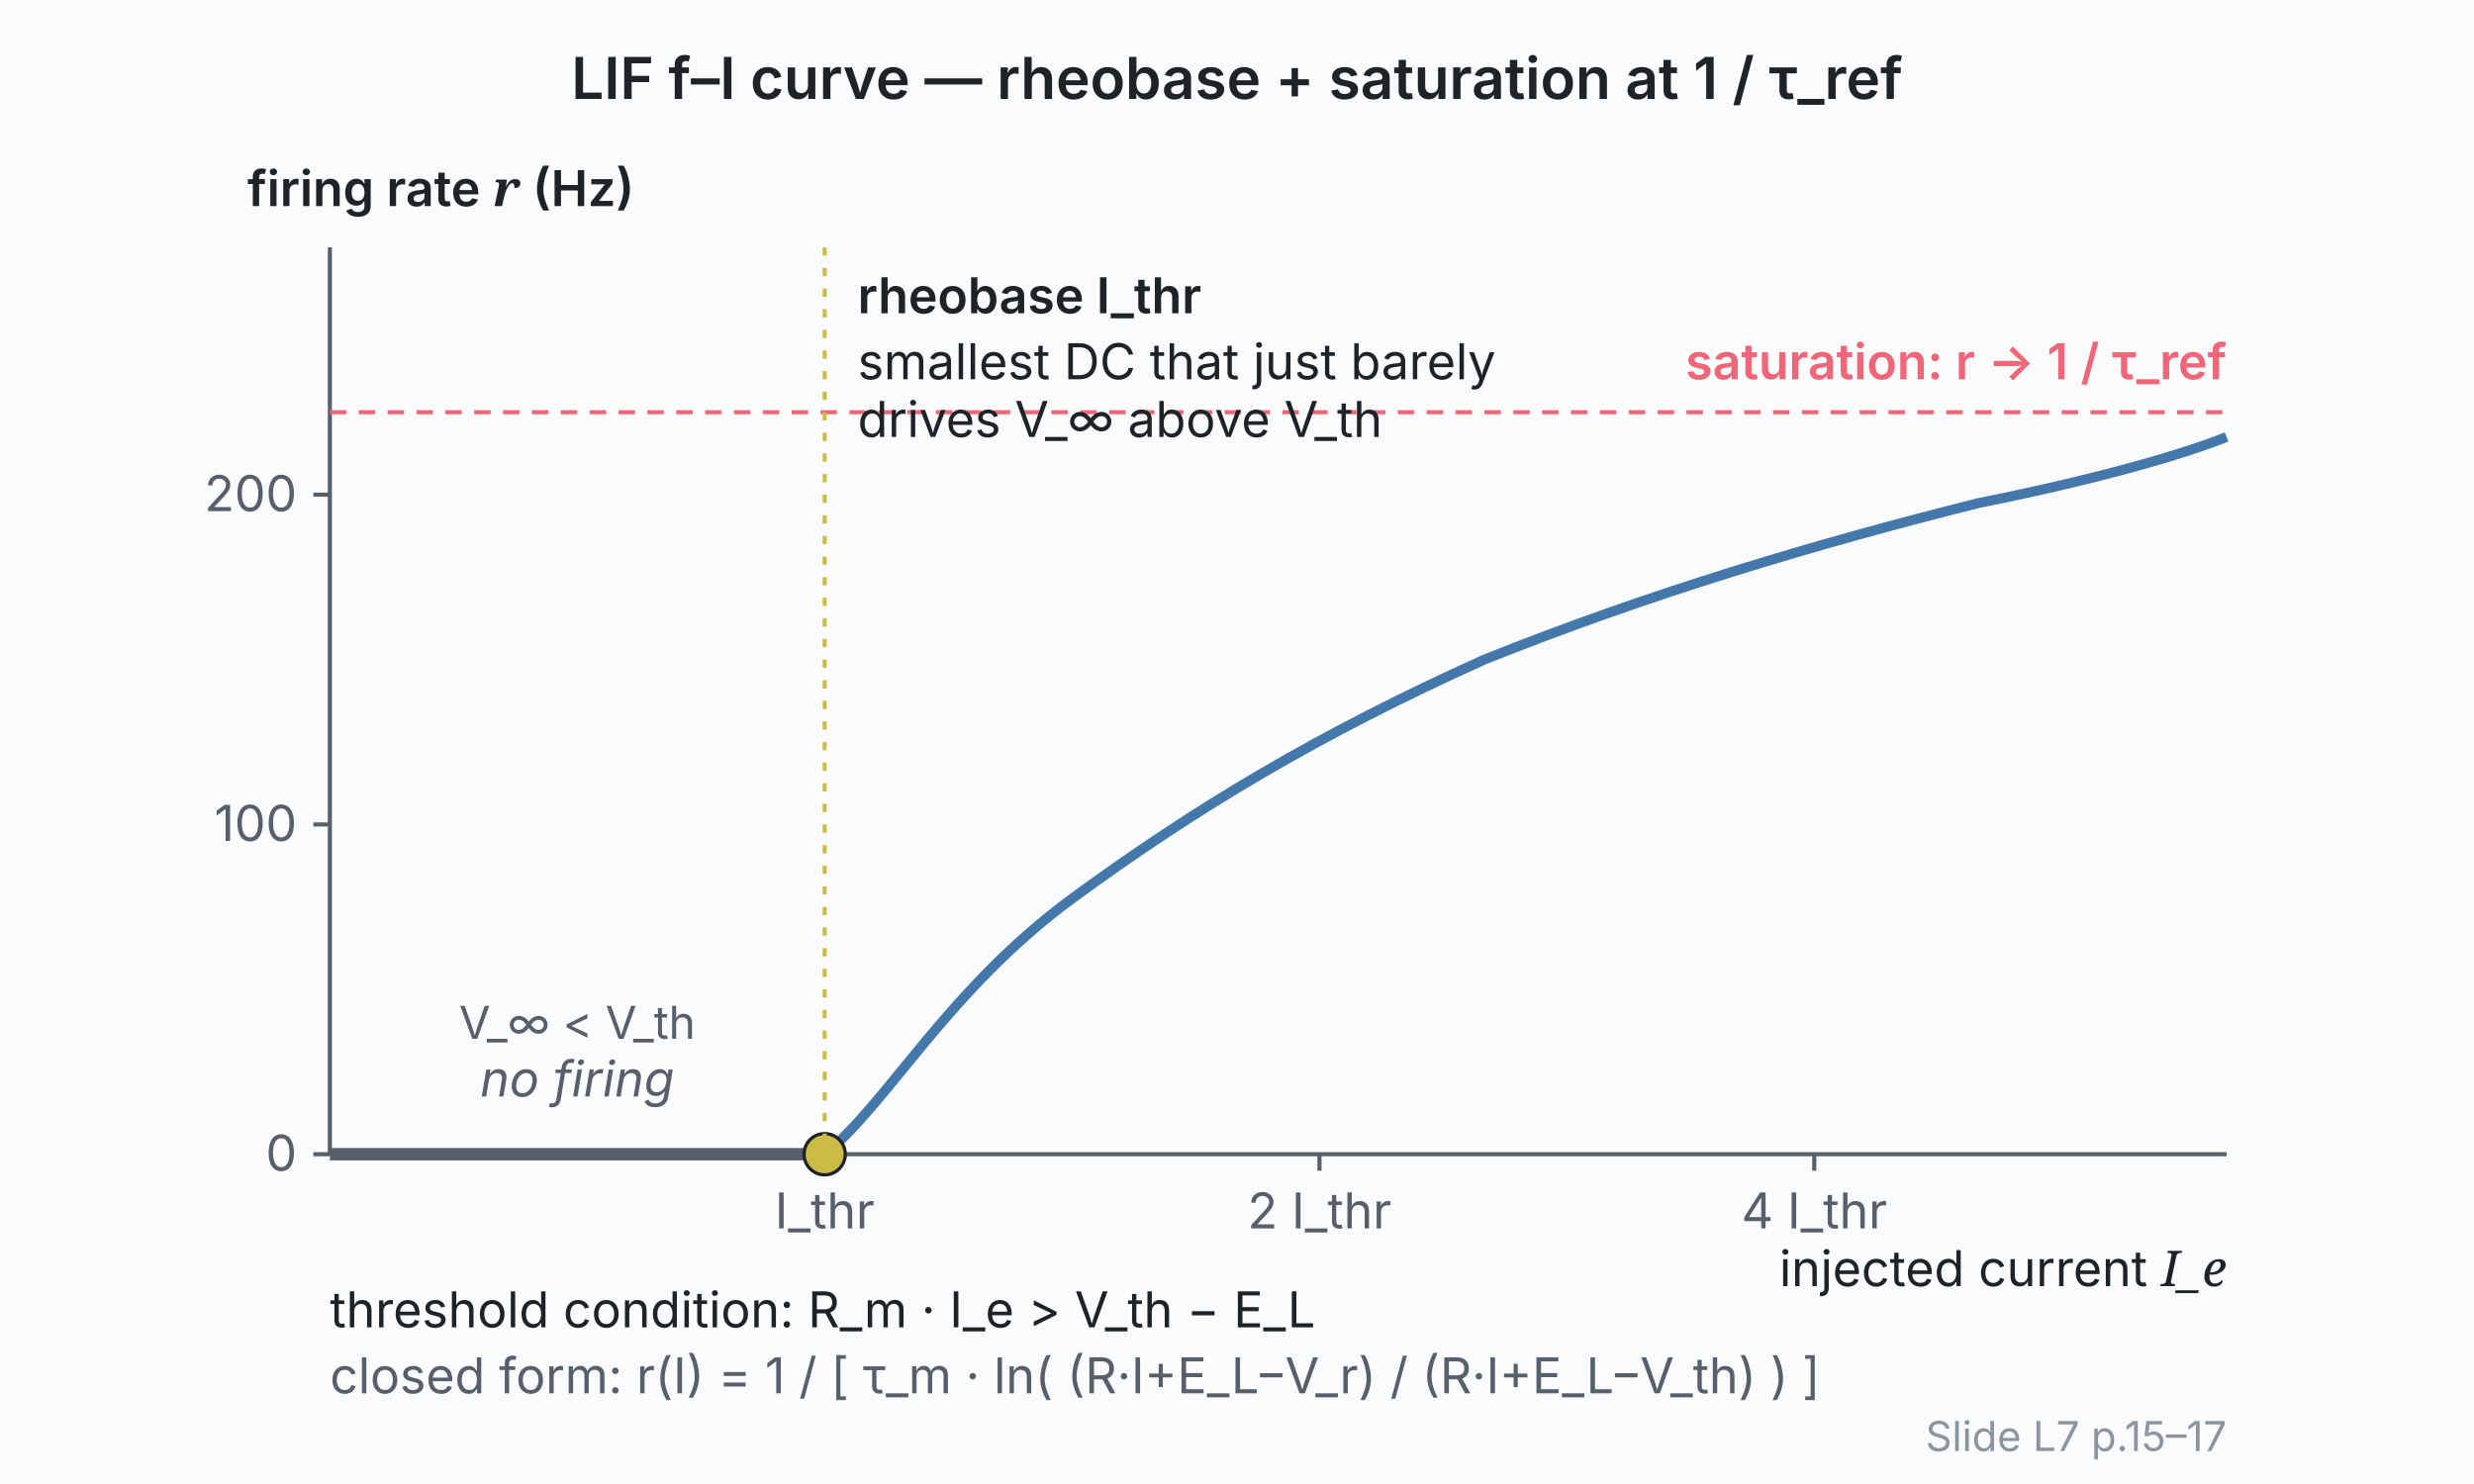
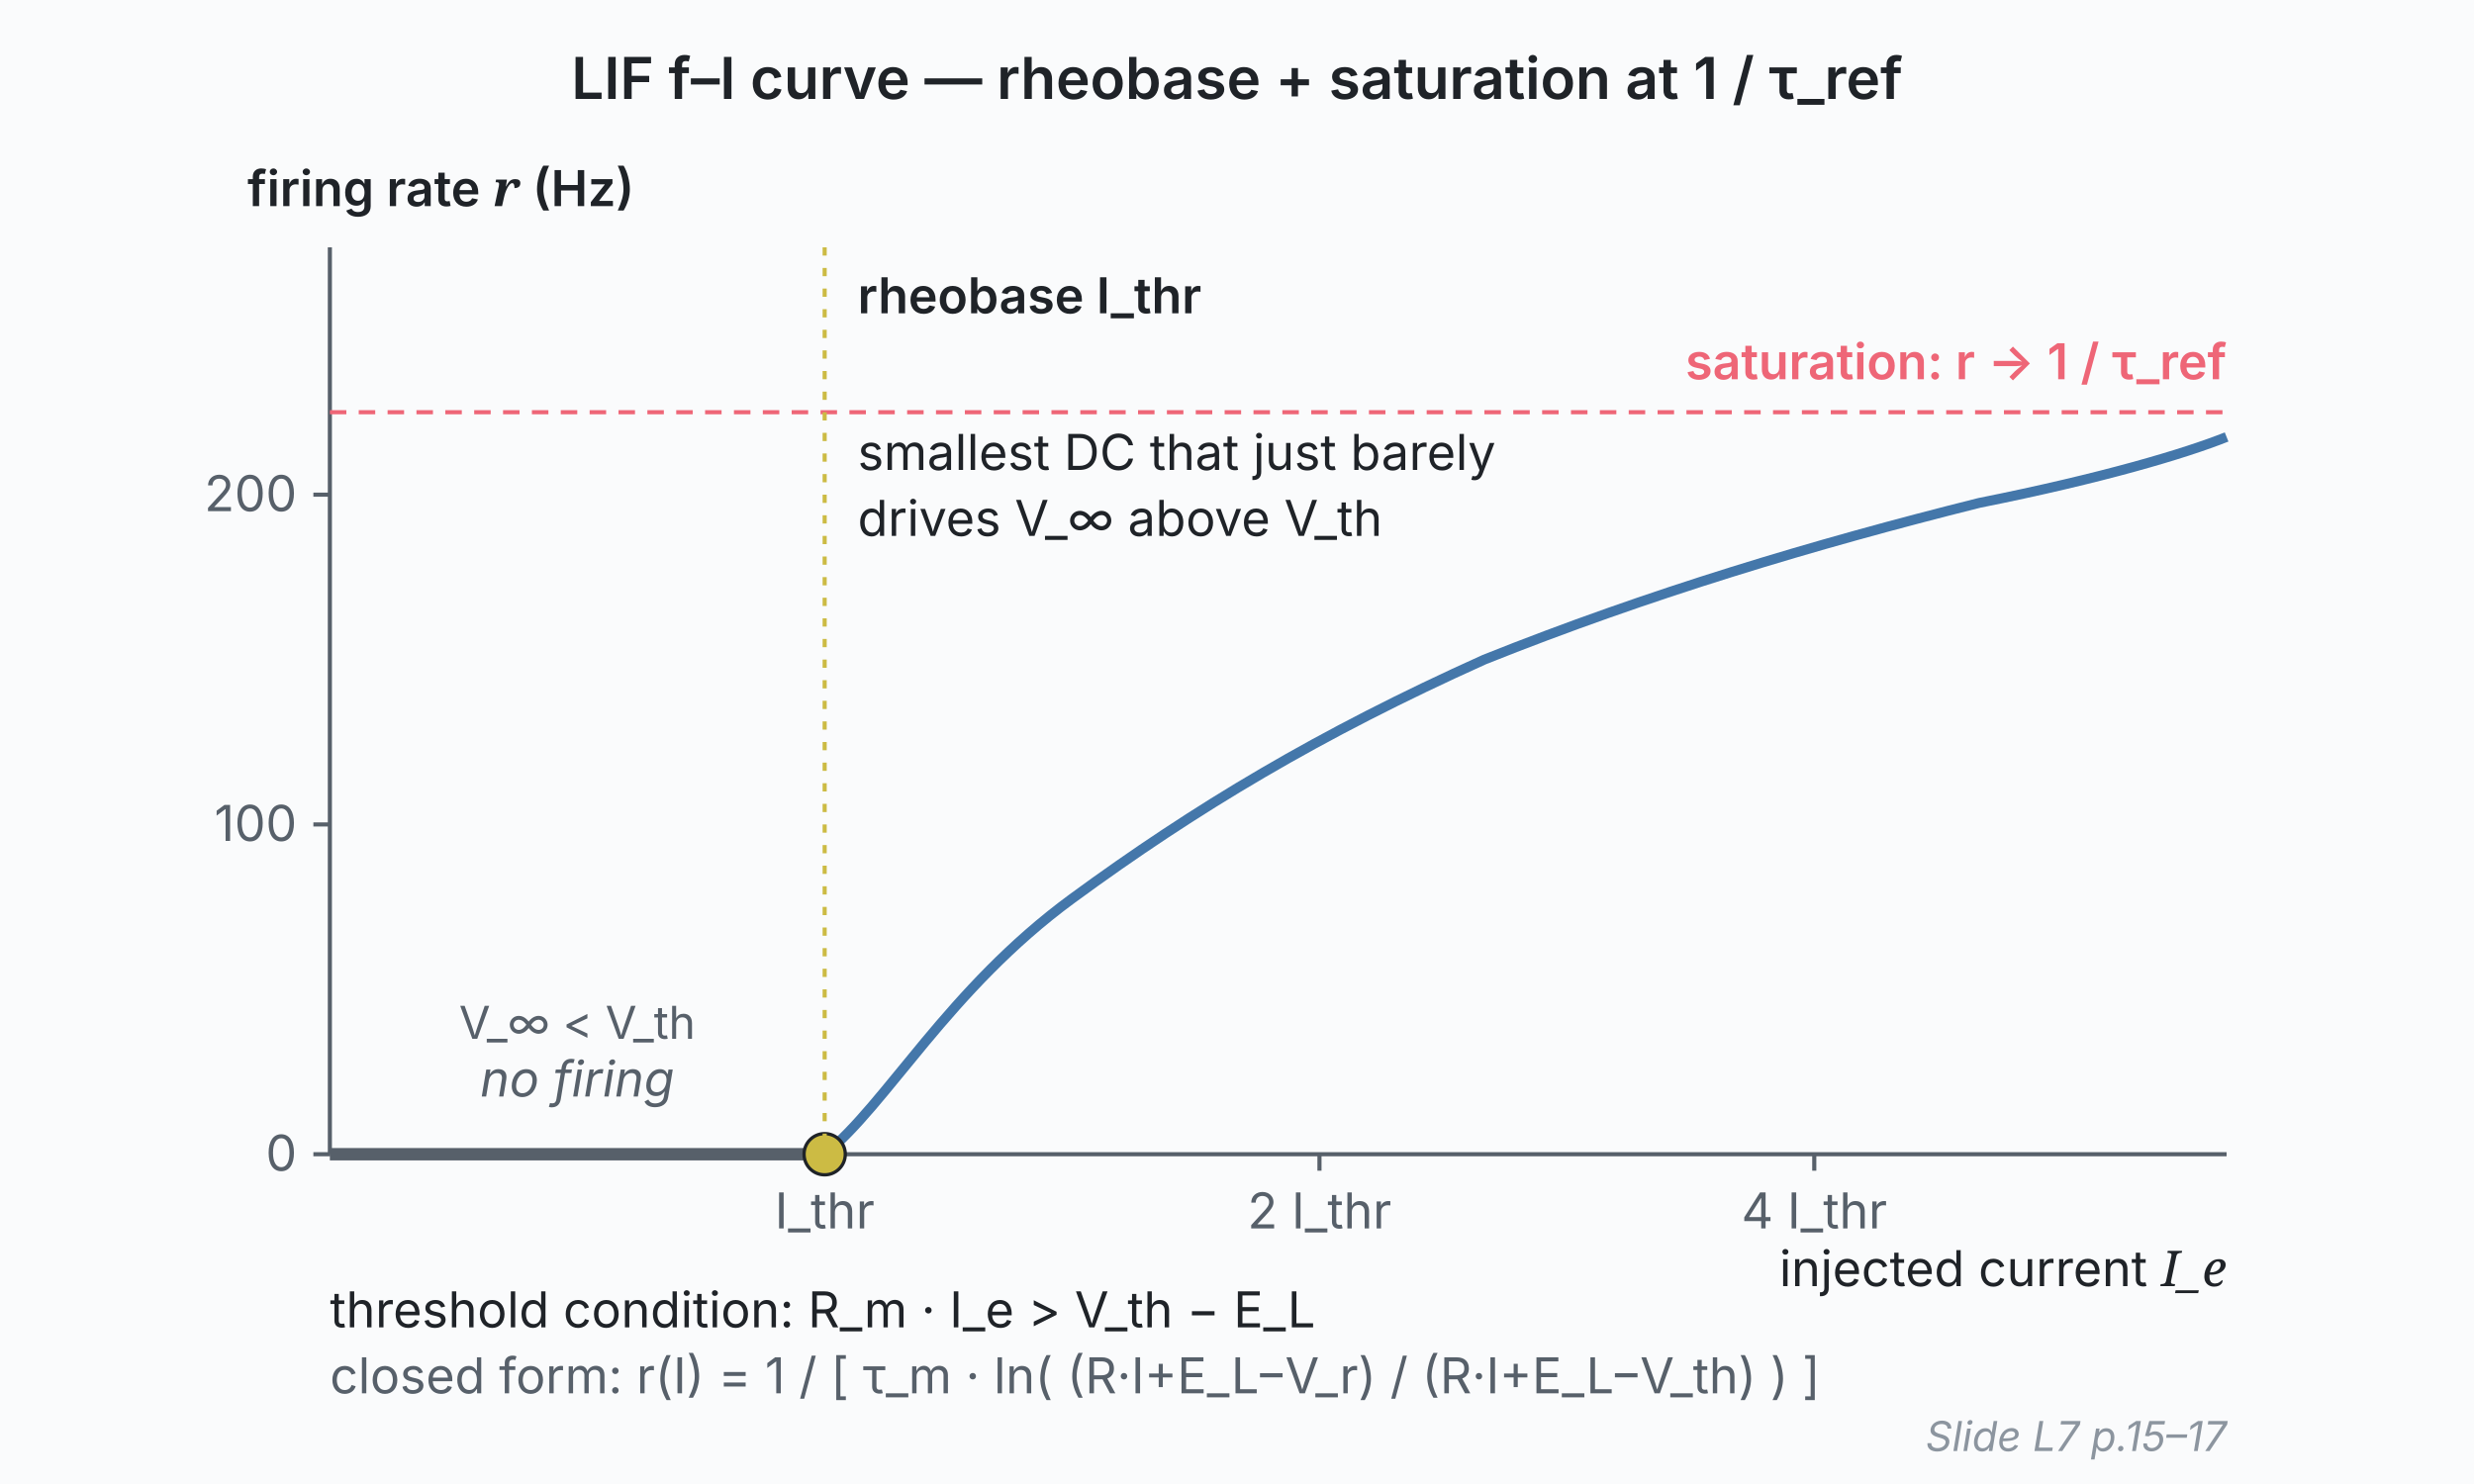
<svg xmlns="http://www.w3.org/2000/svg" viewBox="0 0 600 360" width="100%" height="auto" font-family="Inter, system-ui, sans-serif" font-size="12">
  <rect width="600" height="360" fill="#fafbfc" />
  <text x="300" y="24" text-anchor="middle" fill="#1f2328" font-size="14" font-weight="600">
    LIF f–I curve  —  rheobase  +  saturation at 1 / τ_ref
  </text>
  <text x="60" y="50" fill="#1f2328" font-weight="600">firing rate  <tspan font-style="italic" font-family="'Source Serif 4', 'Source Serif Pro', serif">r</tspan>  (Hz)</text>
  <line x1="80" y1="60" x2="80" y2="280" stroke="#57606a" stroke-width="1" />
  <line x1="80" y1="280" x2="540" y2="280" stroke="#57606a" stroke-width="1" />
  <line x1="76" y1="280" x2="80" y2="280" stroke="#57606a" />
  <text x="72" y="284" text-anchor="end" fill="#57606a">0</text>
  <line x1="76" y1="200" x2="80" y2="200" stroke="#57606a" />
  <text x="72" y="204" text-anchor="end" fill="#57606a">100</text>
  <line x1="76" y1="120" x2="80" y2="120" stroke="#57606a" />
  <text x="72" y="124" text-anchor="end" fill="#57606a">200</text>
  <line x1="80" y1="100" x2="540" y2="100" stroke="#ee6677" stroke-width="1" stroke-dasharray="4 3" />
  <text x="540" y="92" text-anchor="end" fill="#ee6677" font-weight="600">saturation:  r → 1 / τ_ref</text>
  <line x1="200" y1="280" x2="200" y2="284" stroke="#57606a" />
  <line x1="320" y1="280" x2="320" y2="284" stroke="#57606a" />
  <line x1="440" y1="280" x2="440" y2="284" stroke="#57606a" />
  <text x="200" y="298" text-anchor="middle" fill="#57606a">I_thr</text>
  <text x="320" y="298" text-anchor="middle" fill="#57606a">2 I_thr</text>
  <text x="440" y="298" text-anchor="middle" fill="#57606a">4 I_thr</text>
  <text x="540" y="312" text-anchor="end" fill="#1f2328">injected current  <tspan font-style="italic" font-family="'Source Serif 4', 'Source Serif Pro', serif">I_e</tspan>
  </text>
  <line x1="80" y1="280" x2="200" y2="280" stroke="#57606a" stroke-width="3" />
  <text x="140" y="266" text-anchor="middle" fill="#57606a" font-style="italic">no firing</text>
  <text x="140" y="252" text-anchor="middle" fill="#57606a" font-size="11">V_∞ &lt; V_th</text>
  <path d="M 200 280            C 215 268, 230 240, 260 218            C 290 196, 320 178, 360 160            C 400 144, 440 132, 480 122            C 510 116, 530 110, 540 106" fill="none" stroke="#4477aa" stroke-width="2.4" />
  <circle cx="200" cy="280" r="5" fill="#ccbb44" stroke="#1f2328" stroke-width="0.8" />
  <line x1="200" y1="60" x2="200" y2="280" stroke="#ccbb44" stroke-width="1" stroke-dasharray="2 3" />
  <text x="208" y="76" fill="#1f2328" font-weight="600">rheobase  I_thr</text>
-   <text x="208" y="92" fill="#1f2328">smallest DC that just barely</text>
-   <text x="208" y="106" fill="#1f2328">drives V_∞ above V_th</text>
+   <text x="208" y="114" fill="#1f2328">smallest DC that just barely</text>
+   <text x="208" y="130" fill="#1f2328">drives V_∞ above V_th</text>
  <text x="80" y="322" fill="#1f2328">threshold condition:  R_m · I_e &gt; V_th − E_L</text>
  <text x="80" y="338" fill="#57606a">closed form:  r(I) = 1 / [ τ_m · ln( (R·I+E_L−V_r) / (R·I+E_L−V_th) ) ]</text>
-   <text x="540" y="352" text-anchor="end" fill="#8c959f" font-size="10">Slide L7 p.15–17</text>
+   <text font-style="italic" x="540" y="352" text-anchor="end" fill="#8c959f" font-size="10">Slide L7 p.15–17</text>
</svg>
